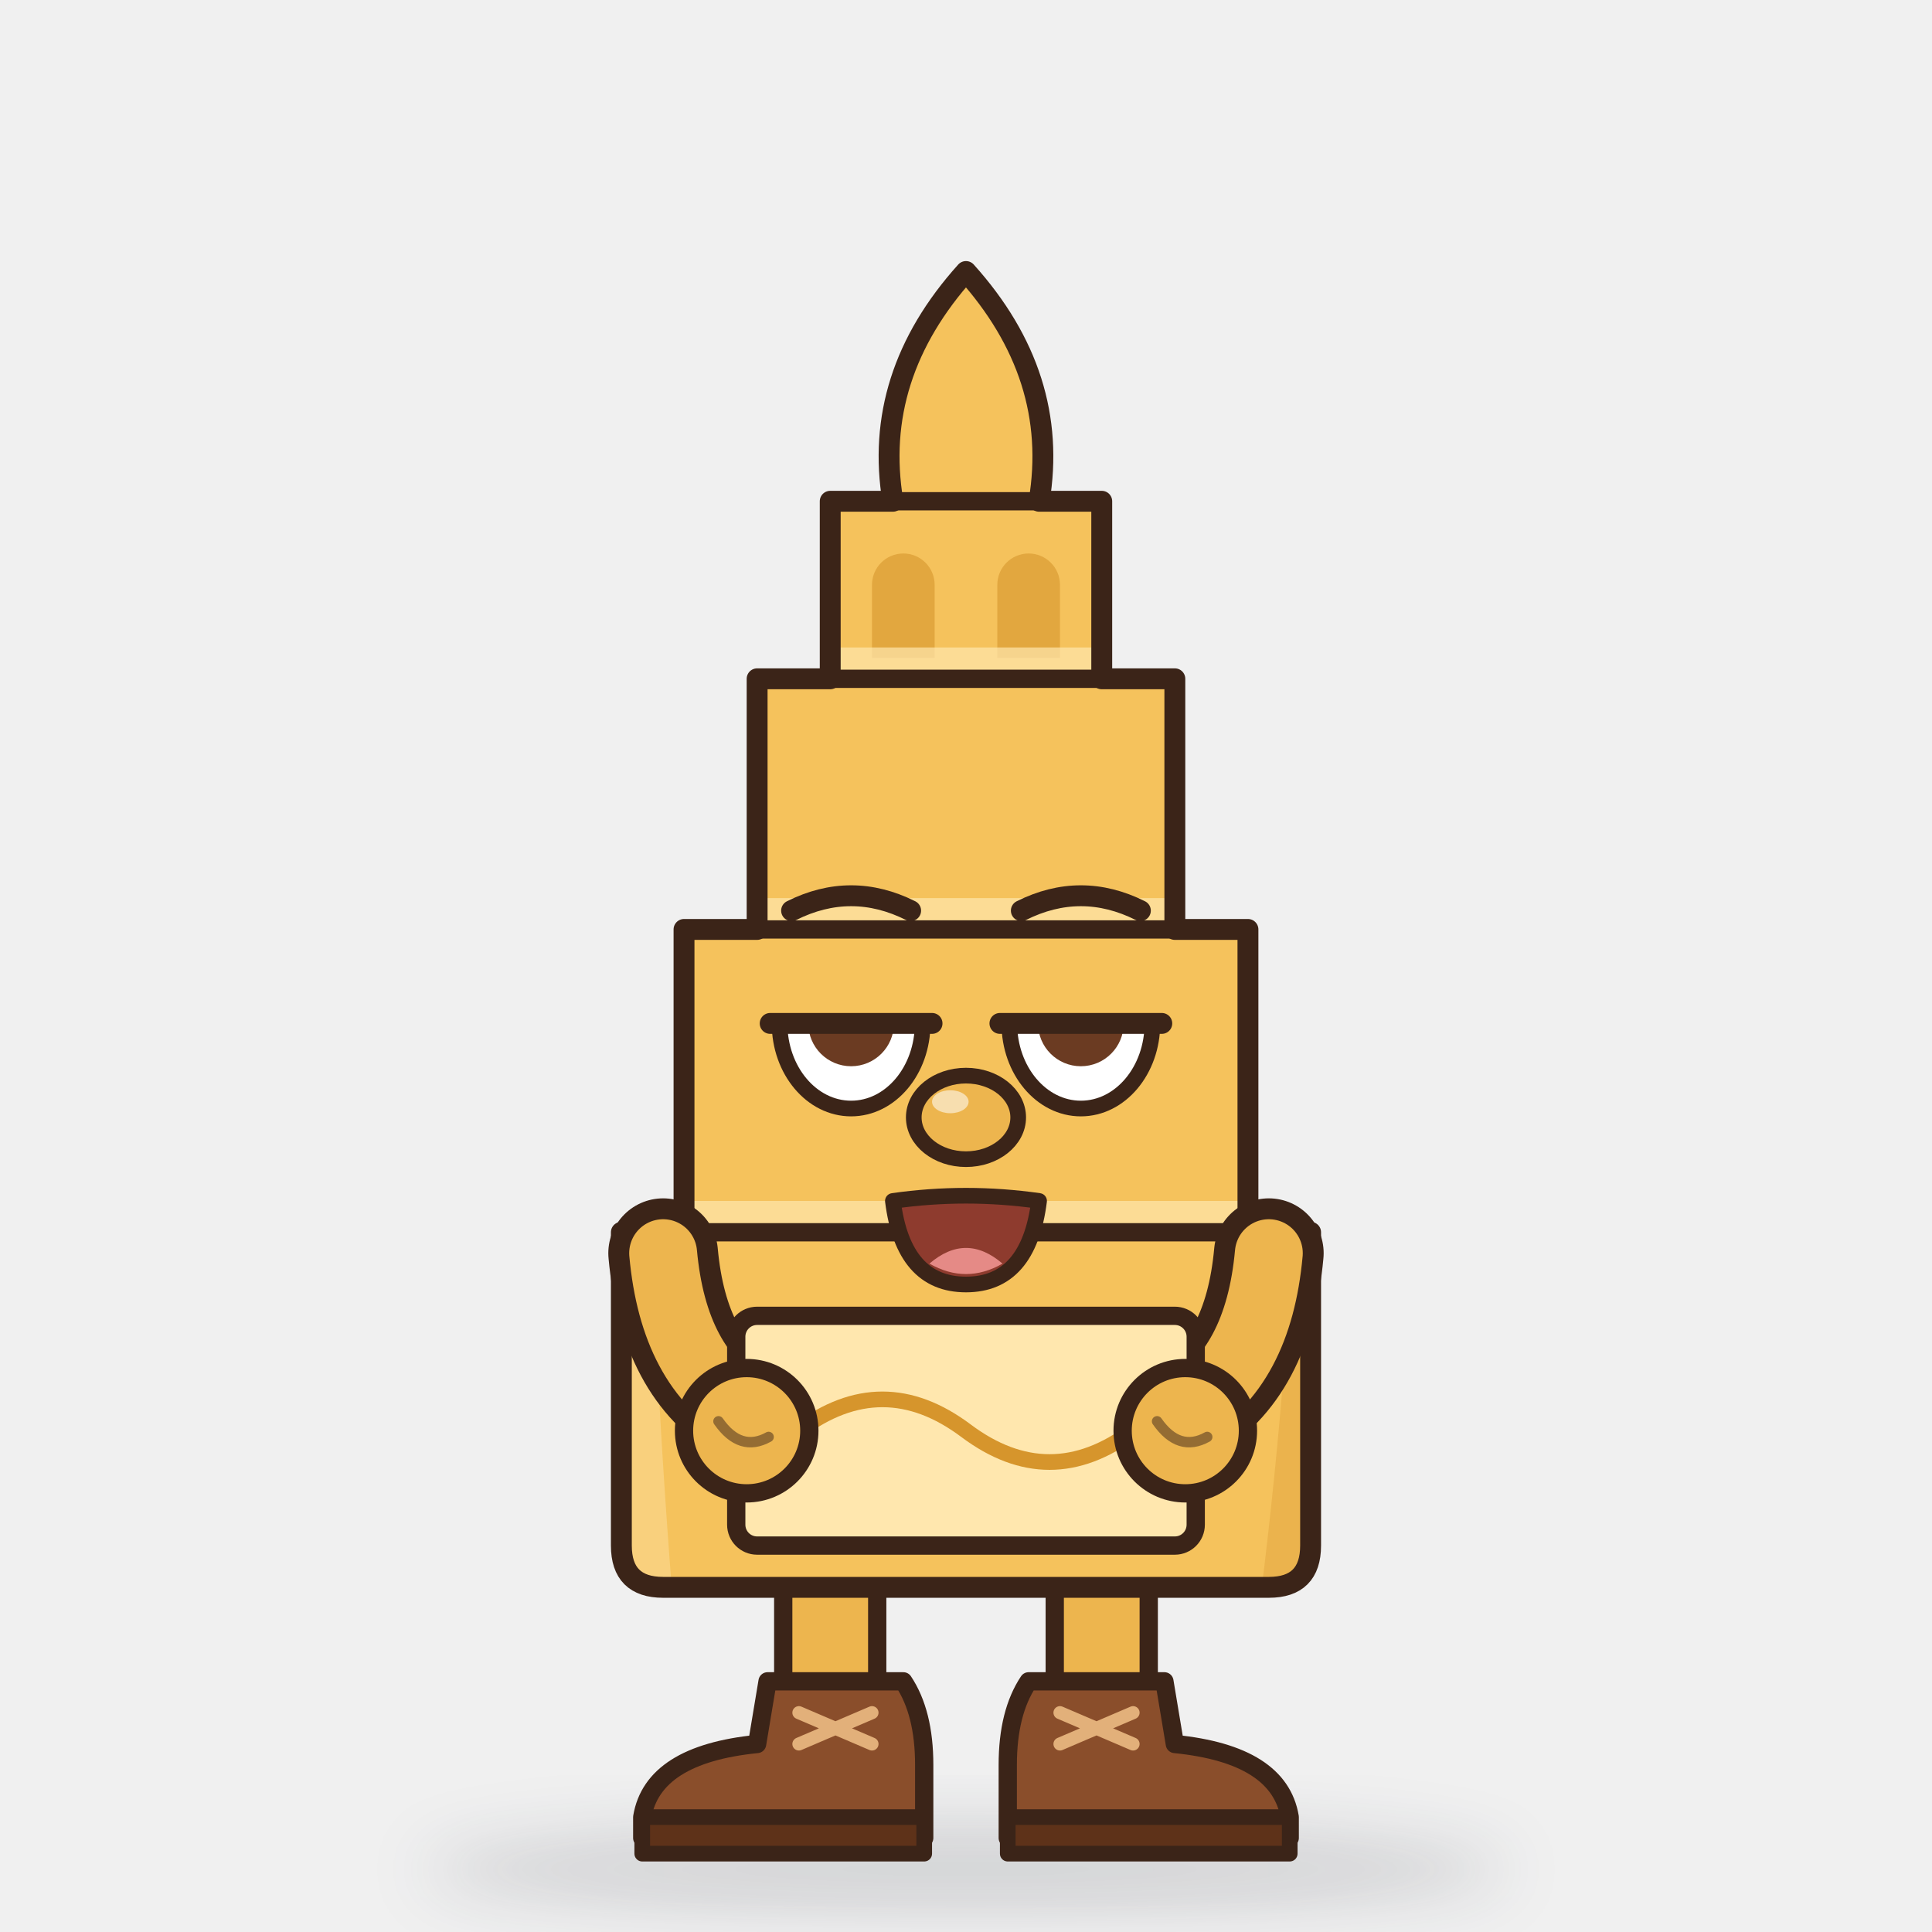
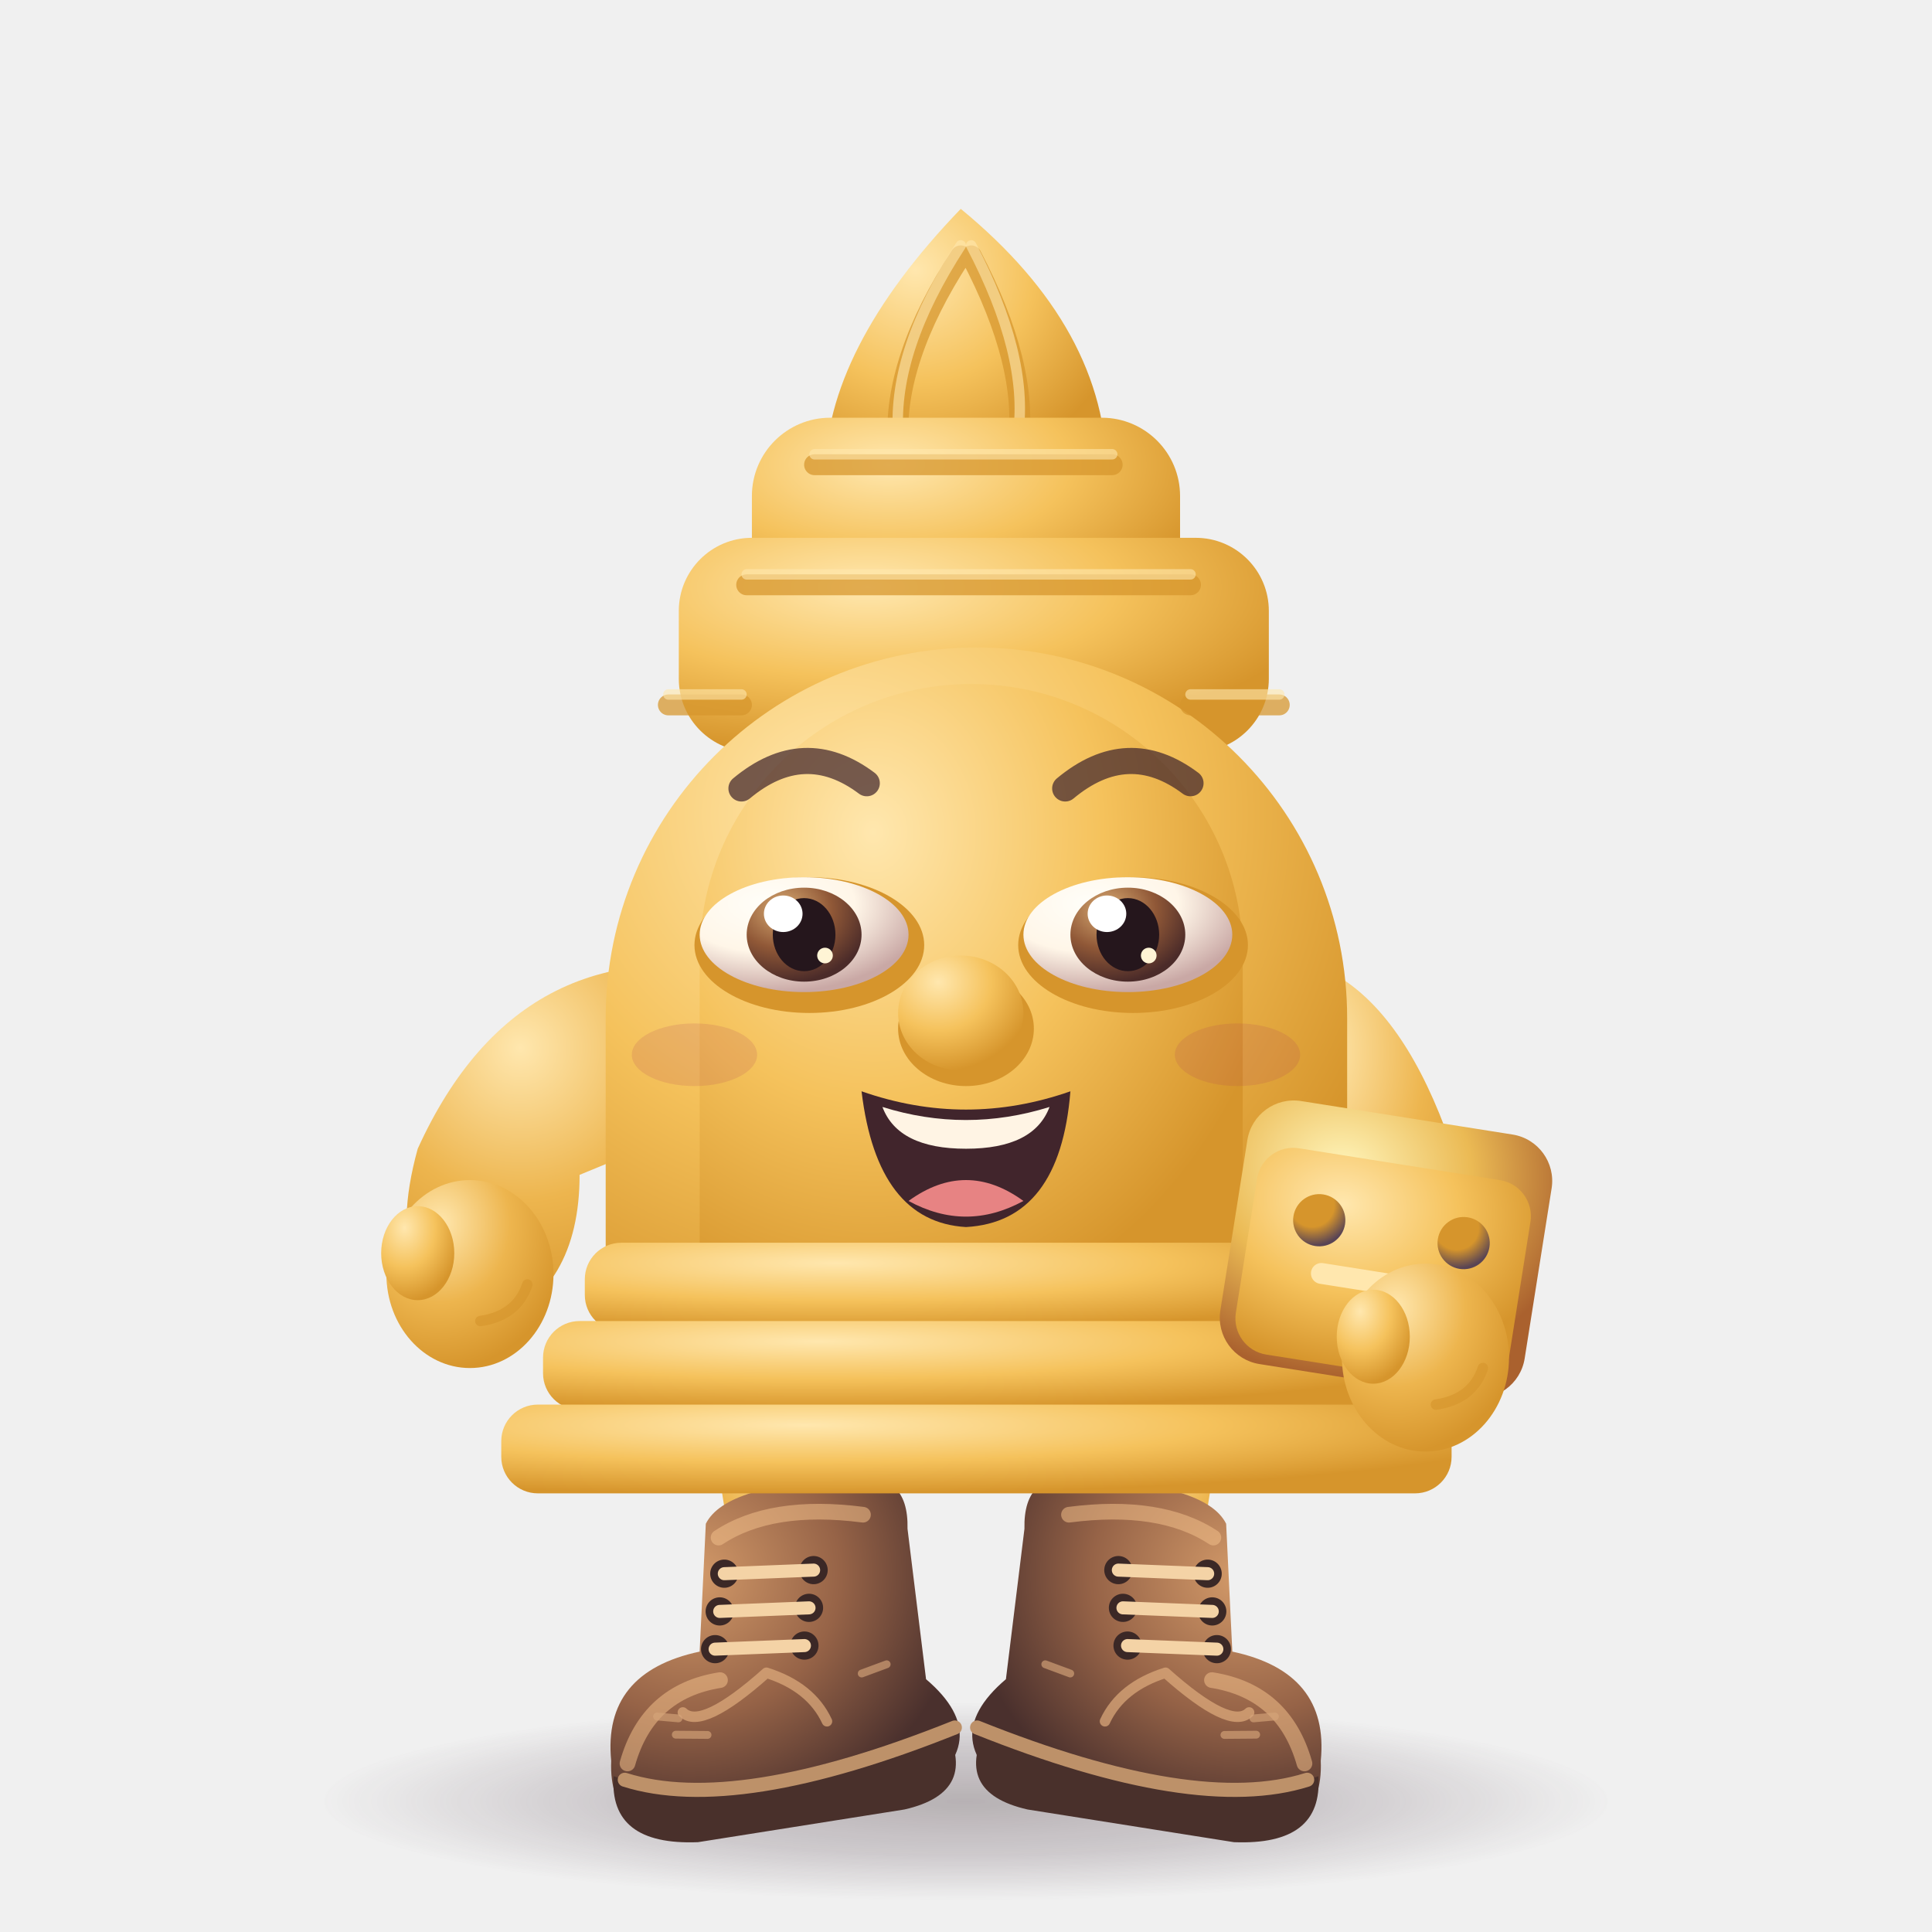
<svg xmlns="http://www.w3.org/2000/svg" viewBox="0 0 64 64" width="160" height="160" role="img" aria-label="Angkor, Website builder, waiting">
  <defs>
-     <filter id="sm-angkor-s" x="-50%" y="-50%" width="200%" height="200%">
-       <feGaussianBlur stdDeviation="6" />
-     </filter>
+     <radialGradient id="sm-angkor-clay" cx="32%" cy="23%" r="78%">
+       <stop offset="0" stop-color="#FFE7AE" />
+       <stop offset="0.54" stop-color="#F5C25C" />
+       <stop offset="1" stop-color="#D6952C" />
+     </radialGradient>
+     <radialGradient id="sm-angkor-arm" cx="32%" cy="23%" r="78%">
+       <stop offset="0" stop-color="#FFE7AE" />
+       <stop offset="0.54" stop-color="#EDB54E" />
+       <stop offset="1" stop-color="#D6952C" />
+     </radialGradient>
+     <radialGradient id="sm-angkor-recess" cx="32%" cy="23%" r="78%">
+       <stop offset="0" stop-color="#D6952C" />
+       <stop offset="0.54" stop-color="#D6952C" />
+       <stop offset="1" stop-color="#594454" />
+     </radialGradient>
+     <radialGradient id="sm-angkor-boot" cx="32%" cy="23%" r="78%">
+       <stop offset="0" stop-color="#d39a69" />
+       <stop offset="0.54" stop-color="#966347" />
+       <stop offset="1" stop-color="#4a302d" />
+     </radialGradient>
+     <radialGradient id="sm-angkor-wood" cx="32%" cy="23%" r="78%">
+       <stop offset="0" stop-color="#ffe0a6" />
+       <stop offset="0.54" stop-color="#bb8051" />
+       <stop offset="1" stop-color="#774231" />
+     </radialGradient>
+     <radialGradient id="sm-angkor-gold" cx="32%" cy="23%" r="78%">
+       <stop offset="0" stop-color="#fff5bb" />
+       <stop offset="0.54" stop-color="#ebba54" />
+       <stop offset="1" stop-color="#aa612e" />
+     </radialGradient>
+     <radialGradient id="sm-angkor-red" cx="32%" cy="23%" r="78%">
+       <stop offset="0" stop-color="#ffb3a4" />
+       <stop offset="0.54" stop-color="#e47065" />
+       <stop offset="1" stop-color="#a53247" />
+     </radialGradient>
+     <radialGradient id="sm-angkor-white" cx="32%" cy="23%" r="78%">
+       <stop offset="0" stop-color="#fffef9" />
+       <stop offset="0.54" stop-color="#fff6e8" />
+       <stop offset="1" stop-color="#c9a8a5" />
+     </radialGradient>
+     <radialGradient id="sm-angkor-iris" cx="32%" cy="23%" r="78%">
+       <stop offset="0" stop-color="#d9ab73" />
+       <stop offset="0.54" stop-color="#905837" />
+       <stop offset="1" stop-color="#4b2b29" />
+     </radialGradient>
+     <radialGradient id="sm-angkor-floor">
+       <stop stop-color="#38252e" stop-opacity=".31" />
+       <stop offset=".55" stop-color="#483442" stop-opacity=".2" />
+       <stop offset="1" stop-color="#483442" stop-opacity="0" />
+     </radialGradient>
  </defs>
  <g transform="scale(0.17297) translate(35 0)">
-     <ellipse cx="150" cy="358" rx="104" ry="9" fill="#1B2430" opacity=".14" filter="url(#sm-angkor-s)" />
-     <rect x="115" y="300" width="18" height="30" rx="6" fill="#EDB54E" stroke="#3B2418" stroke-width="3.5" />
-     <rect x="167" y="300" width="18" height="30" rx="6" fill="#EDB54E" stroke="#3B2418" stroke-width="3.5" />
-     <path d="M138 322 L112 322 L110 334 Q90 336 88 348 L88 352 L142 352 L142 338 Q142 328 138 322 Z" fill="#8A4E2B" stroke="#3B2418" stroke-width="3.5" stroke-linejoin="round" />
-     <path d="M142 348 L88 348 L88 355 L142 355 Z" fill="#5E3219" stroke="#3B2418" stroke-width="3" stroke-linejoin="round" />
-     <path d="M132 328 L118 334 M118 328 L132 334" fill="none" stroke="#E2B07A" stroke-width="2.5" stroke-linecap="round" stroke-linejoin="round" />
-     <path d="M162 322 L188 322 L190 334 Q210 336 212 348 L212 352 L158 352 L158 338 Q158 328 162 322 Z" fill="#8A4E2B" stroke="#3B2418" stroke-width="3.5" stroke-linejoin="round" />
-     <path d="M158 348 L212 348 L212 355 L158 355 Z" fill="#5E3219" stroke="#3B2418" stroke-width="3" stroke-linejoin="round" />
-     <path d="M168 328 L182 334 M182 328 L168 334" fill="none" stroke="#E2B07A" stroke-width="2.5" stroke-linecap="round" stroke-linejoin="round" />
-     <clipPath id="sm-angkor-c">
-       <path d="M150 52 Q168 72 164 96 L176 96 L176 130 L190 130 L190 178 L204 178 L204 236 L216 236 L216 296 Q216 304 208 304 L92 304 Q84 304 84 296 L84 236 L96 236 L96 178 L110 178 L110 130 L124 130 L124 96 L136 96 Q132 72 150 52 Z" />
-     </clipPath>
-     <path d="M150 52 Q168 72 164 96 L176 96 L176 130 L190 130 L190 178 L204 178 L204 236 L216 236 L216 296 Q216 304 208 304 L92 304 Q84 304 84 296 L84 236 L96 236 L96 178 L110 178 L110 130 L124 130 L124 96 L136 96 Q132 72 150 52 Z" fill="#F5C25C" />
-     <g clip-path="url(#sm-angkor-c)">
-       <path d="M200 0 L340 0 L340 370 L196 370 Q230 200 200 0 Z" fill="#D6952C" opacity="0.32" />
-       <path d="M0 0 L104 0 Q76 160 100 370 L0 370 Z" fill="#FFE7AE" opacity="0.4" />
-       <path d="M132 126 L132 112 A6 6 0 0 1 144 112 L144 126 Z" fill="#D6952C" opacity="0.6" />
-       <path d="M156 126 L156 112 A6 6 0 0 1 168 112 L168 126 Z" fill="#D6952C" opacity="0.6" />
-       <path d="M86 230 L214 230 L214 236 L86 236 Z M98 172 L202 172 L202 178 L98 178 Z M112 124 L188 124 L188 130 L112 130 Z" fill="#FFE7AE" opacity="0.7" />
+     <ellipse cx="150" cy="345" rx="123" ry="19" fill="url(#sm-angkor-floor)" />
+     <g transform="translate(119 302) rotate(-9) scale(1 1)">
+       <rect x="-13" y="-53" width="27" height="71" rx="13" fill="url(#sm-angkor-arm)" />
+       <path d="M-17-13Q-12-20 12-17Q23-17 21-6L20 23Q32 37 14 45H-27Q-45 44-42 29Q-41 12-22 11Z" fill="url(#sm-angkor-boot)" />
+       <path d="M-42 32Q-24 42 22 32Q27 46 12 47H-28Q-45 45-42 32Z" fill="#49302b" />
+       <path d="M-40 33Q-20 43 24 33" fill="none" stroke="#bd9169" stroke-width="2.7" stroke-linecap="round" stroke-linejoin="round" />
+       <path d="M-39 30Q-33 17-19 17M-15-10Q-4-15 13-10" fill="none" stroke="#f1bd89" stroke-width="3" opacity="0.55" stroke-linecap="round" stroke-linejoin="round" />
+       <ellipse cx="-15" cy="-3" rx="2.7" ry="2.7" fill="#3b2826" />
+       <ellipse cx="2" cy="-1" rx="2.7" ry="2.7" fill="#3b2826" />
+       <path d="M-15 -3l17 2" fill="none" stroke="#f4d3a6" stroke-width="2.5" stroke-linecap="round" stroke-linejoin="round" />
+       <ellipse cx="-17" cy="4" rx="2.7" ry="2.7" fill="#3b2826" />
+       <ellipse cx="0" cy="6" rx="2.7" ry="2.7" fill="#3b2826" />
+       <path d="M-17 4l17 2" fill="none" stroke="#f4d3a6" stroke-width="2.5" stroke-linecap="round" stroke-linejoin="round" />
+       <ellipse cx="-19" cy="11" rx="2.7" ry="2.7" fill="#3b2826" />
+       <ellipse cx="-2" cy="13" rx="2.7" ry="2.7" fill="#3b2826" />
+       <path d="M-19 11l17 2" fill="none" stroke="#f4d3a6" stroke-width="2.5" stroke-linecap="round" stroke-linejoin="round" />
+       <path d="M-10 17q-14 9-17 5M-10 17q8 4 10 11" fill="none" stroke="#dfad7d" stroke-width="2" opacity="0.7" stroke-linecap="round" stroke-linejoin="round" />
+       <path d="M-29 26l6 1m-9-5l4 1m36-3l5-1" fill="none" stroke="#d5a47a" stroke-width="1.5" opacity="0.65" stroke-linecap="round" stroke-linejoin="round" />
    </g>
-     <path d="M150 52 Q168 72 164 96 L176 96 L176 130 L190 130 L190 178 L204 178 L204 236 L216 236 L216 296 Q216 304 208 304 L92 304 Q84 304 84 296 L84 236 L96 236 L96 178 L110 178 L110 130 L124 130 L124 96 L136 96 Q132 72 150 52 Z" fill="none" stroke="#3B2418" stroke-width="4" stroke-linecap="round" stroke-linejoin="round" />
-     <path d="M124 96 L176 96 M110 130 L190 130 M96 178 L204 178 M84 236 L216 236" fill="none" stroke="#3B2418" stroke-width="3.5" stroke-linecap="round" stroke-linejoin="round" />
-     <ellipse cx="150" cy="214" rx="10" ry="8" fill="#EDB54E" stroke="#3B2418" stroke-width="3" />
-     <ellipse cx="147" cy="211" rx="3.5" ry="2.2" fill="#fff" opacity=".55" />
-     <g class="sm-blink">
-       <path d="M114.3 196 A13.7 16.3 0 0 0 141.7 196 Z" fill="#fff" stroke="#3B2418" stroke-width="3" stroke-linejoin="round" />
-       <path d="M119.8 196 A8.2 8.2 0 0 0 136.2 196 Z" fill="#6B3B22" />
-       <path d="M112.5 196 L143.5 196" stroke="#3B2418" stroke-width="4" stroke-linecap="round" />
-       <path d="M158.3 196 A13.7 16.3 0 0 0 185.7 196 Z" fill="#fff" stroke="#3B2418" stroke-width="3" stroke-linejoin="round" />
-       <path d="M163.8 196 A8.2 8.2 0 0 0 180.2 196 Z" fill="#6B3B22" />
-       <path d="M156.5 196 L187.5 196" stroke="#3B2418" stroke-width="4" stroke-linecap="round" />
+     <g transform="translate(181 302) rotate(9) scale(-1 1)">
+       <rect x="-13" y="-53" width="27" height="71" rx="13" fill="url(#sm-angkor-arm)" />
+       <path d="M-17-13Q-12-20 12-17Q23-17 21-6L20 23Q32 37 14 45H-27Q-45 44-42 29Q-41 12-22 11Z" fill="url(#sm-angkor-boot)" />
+       <path d="M-42 32Q-24 42 22 32Q27 46 12 47H-28Q-45 45-42 32Z" fill="#49302b" />
+       <path d="M-40 33Q-20 43 24 33" fill="none" stroke="#bd9169" stroke-width="2.7" stroke-linecap="round" stroke-linejoin="round" />
+       <path d="M-39 30Q-33 17-19 17M-15-10Q-4-15 13-10" fill="none" stroke="#f1bd89" stroke-width="3" opacity="0.55" stroke-linecap="round" stroke-linejoin="round" />
+       <ellipse cx="-15" cy="-3" rx="2.7" ry="2.7" fill="#3b2826" />
+       <ellipse cx="2" cy="-1" rx="2.7" ry="2.7" fill="#3b2826" />
+       <path d="M-15 -3l17 2" fill="none" stroke="#f4d3a6" stroke-width="2.5" stroke-linecap="round" stroke-linejoin="round" />
+       <ellipse cx="-17" cy="4" rx="2.7" ry="2.7" fill="#3b2826" />
+       <ellipse cx="0" cy="6" rx="2.7" ry="2.7" fill="#3b2826" />
+       <path d="M-17 4l17 2" fill="none" stroke="#f4d3a6" stroke-width="2.5" stroke-linecap="round" stroke-linejoin="round" />
+       <ellipse cx="-19" cy="11" rx="2.7" ry="2.7" fill="#3b2826" />
+       <ellipse cx="-2" cy="13" rx="2.7" ry="2.7" fill="#3b2826" />
+       <path d="M-19 11l17 2" fill="none" stroke="#f4d3a6" stroke-width="2.5" stroke-linecap="round" stroke-linejoin="round" />
+       <path d="M-10 17q-14 9-17 5M-10 17q8 4 10 11" fill="none" stroke="#dfad7d" stroke-width="2" opacity="0.7" stroke-linecap="round" stroke-linejoin="round" />
+       <path d="M-29 26l6 1m-9-5l4 1m36-3l5-1" fill="none" stroke="#d5a47a" stroke-width="1.5" opacity="0.65" stroke-linecap="round" stroke-linejoin="round" />
    </g>
-     <path d="M116.6 174.4 Q128 168.7 139.4 174.4 M183.4 174.4 Q172 168.7 160.6 174.4" fill="none" stroke="#3B2418" stroke-width="4" stroke-linecap="round" />
-     <path d="M136 230 Q150 228 164 230 Q162 246 150 246 Q138 246 136 230 Z" fill="#8E3B2E" stroke="#3B2418" stroke-width="3" stroke-linejoin="round" />
-     <path d="M143 242 Q150 236 157 242 Q150 246 143 242 Z" fill="#E58A86" />
-     <path d="M92 240 Q94 262 108 270" fill="none" stroke="#3B2418" stroke-width="21" stroke-linecap="round" stroke-linejoin="round" />
-     <path d="M92 240 Q94 262 108 270" fill="none" stroke="#EDB54E" stroke-width="13" stroke-linecap="round" stroke-linejoin="round" />
-     <path d="M208 240 Q206 262 192 270" fill="none" stroke="#3B2418" stroke-width="21" stroke-linecap="round" stroke-linejoin="round" />
-     <path d="M208 240 Q206 262 192 270" fill="none" stroke="#EDB54E" stroke-width="13" stroke-linecap="round" stroke-linejoin="round" />
-     <rect x="106" y="252" width="88" height="44" rx="4" fill="#FFE7AE" stroke="#3B2418" stroke-width="3.5" />
-     <path d="M118 274 Q134 262 150 274 Q166 286 182 274" fill="none" stroke="#D6952C" stroke-width="3" stroke-linecap="round" stroke-linejoin="round" />
-     <circle cx="108" cy="274" r="12" fill="#EDB54E" stroke="#3B2418" stroke-width="3.5" />
-     <path d="M102.6 272.2 Q106.8 278.2 112.2 275.2" fill="none" stroke="#3B2418" stroke-width="2" stroke-linecap="round" opacity=".5" />
-     <circle cx="192" cy="274" r="12" fill="#EDB54E" stroke="#3B2418" stroke-width="3.5" />
-     <path d="M186.6 272.2 Q190.8 278.2 196.2 275.2" fill="none" stroke="#3B2418" stroke-width="2" stroke-linecap="round" opacity=".5" />
+     <path d="M111 187Q65 176 45 220Q37 249 59 254Q76 247 76 225L110 211Z" fill="url(#sm-angkor-arm)" />
+     <path d="M207 183Q238 183 250 247L232 262Q219 209 204 222Z" fill="url(#sm-angkor-arm)" />
+     <path d="M123 91Q123 67 149 40Q177 63 177 91Z" fill="url(#sm-angkor-clay)" />
+     <path d="M149 49Q136 69 137 85M151 49Q162 70 160 85" fill="none" stroke="#D6952C" stroke-width="4" opacity="0.73" stroke-linecap="round" stroke-linejoin="round" />
+     <g transform="translate(0 -2)">
+       <path d="M149 49Q136 69 137 85M151 49Q162 70 160 85" fill="none" stroke="#FFE7AE" stroke-width="2" opacity="0.6" stroke-linecap="round" stroke-linejoin="round" />
+     </g>
+     <rect x="109" y="80" width="82" height="39" rx="15" fill="url(#sm-angkor-clay)" />
+     <rect x="95" y="103" width="113" height="41" rx="14" fill="url(#sm-angkor-clay)" />
+     <path d="M81 264v-69a71 71 0 0 1 142 0v69Z" fill="url(#sm-angkor-clay)" />
+     <path d="M99 254v-71a52 52 0 0 1 104 0v71Z" fill="url(#sm-angkor-clay)" />
+     <rect x="77" y="238" width="150" height="17" rx="7" fill="url(#sm-angkor-clay)" />
+     <rect x="69" y="253" width="166" height="17" rx="7" fill="url(#sm-angkor-clay)" />
+     <rect x="61" y="269" width="182" height="17" rx="7" fill="url(#sm-angkor-clay)" />
+     <path d="M121 89H178M108 112H193M93 135H107M193 135H210" fill="none" stroke="#D6952C" stroke-width="4" opacity="0.73" stroke-linecap="round" stroke-linejoin="round" />
+     <g transform="translate(0 -2)">
+       <path d="M121 89H178M108 112H193M93 135H107M193 135H210" fill="none" stroke="#FFE7AE" stroke-width="2" opacity="0.6" stroke-linecap="round" stroke-linejoin="round" />
+     </g>
+     <ellipse cx="55" cy="244" rx="16" ry="18" fill="url(#sm-angkor-arm)" />
+     <ellipse cx="45" cy="240" rx="7" ry="9" fill="url(#sm-angkor-clay)" />
+     <path d="M57 253q7 -1 9 -7" fill="none" stroke="#D6952C" stroke-width="2" opacity="0.65" stroke-linecap="round" stroke-linejoin="round" />
+     <g transform="translate(150 179)">
+       <ellipse cx="-52" cy="23" rx="12" ry="6" fill="#a63655" opacity=".15" />
+       <ellipse cx="52" cy="23" rx="12" ry="6" fill="#a63655" opacity=".15" />
+       <g class="sm-blink">
+         <g transform="translate(-31 0)">
+           <path d="M-12 -28Q0 -38 12 -29" fill="none" stroke="#41252C" stroke-width="5" opacity="0.72" stroke-linecap="round" stroke-linejoin="round" />
+           <ellipse cx="1" cy="2" rx="22" ry="13" fill="#D6952C" />
+           <ellipse cx="0" cy="0" rx="20" ry="11" fill="url(#sm-angkor-white)" />
+           <ellipse cx="0" cy="0" rx="11" ry="9" fill="url(#sm-angkor-iris)" />
+           <ellipse cx="0" cy="0" rx="6" ry="7" fill="#25161c" />
+           <ellipse cx="-4" cy="-4" rx="3.7" ry="3.5" fill="white" />
+           <ellipse cx="4" cy="4" rx="1.5" ry="1.5" fill="#fff4d5" />
+         </g>
+         <g transform="translate(31 0)">
+           <path d="M-12 -28Q0 -38 12 -29" fill="none" stroke="#41252C" stroke-width="5" opacity="0.72" stroke-linecap="round" stroke-linejoin="round" />
+           <ellipse cx="1" cy="2" rx="22" ry="13" fill="#D6952C" />
+           <ellipse cx="0" cy="0" rx="20" ry="11" fill="url(#sm-angkor-white)" />
+           <ellipse cx="0" cy="0" rx="11" ry="9" fill="url(#sm-angkor-iris)" />
+           <ellipse cx="0" cy="0" rx="6" ry="7" fill="#25161c" />
+           <ellipse cx="-4" cy="-4" rx="3.7" ry="3.5" fill="white" />
+           <ellipse cx="4" cy="4" rx="1.5" ry="1.5" fill="#fff4d5" />
+         </g>
+       </g>
+       <ellipse cx="0" cy="18" rx="13" ry="11" fill="#D6952C" />
+       <ellipse cx="-1" cy="15" rx="12" ry="11" fill="url(#sm-angkor-clay)" />
+       <path d="M-20 30Q0 37 20 30Q18 55 0 56Q-17 55-20 30Z" fill="#41252C" />
+       <path d="M-16 33Q0 38 16 33Q13 41 0 41Q-13 41-16 33Z" fill="#fff4e4" />
+       <path d="M-11 51Q0 43 11 51Q0 57-11 51Z" fill="#e78383" />
+     </g>
+     <g transform="rotate(9 232 239)">
+       <rect x="201" y="214" width="59" height="51" rx="9" fill="url(#sm-angkor-gold)" />
+       <rect x="204" y="223" width="53" height="40" rx="7" fill="url(#sm-angkor-clay)" />
+       <ellipse cx="217" cy="236" rx="5" ry="5" fill="url(#sm-angkor-recess)" />
+       <ellipse cx="245" cy="236" rx="5" ry="5" fill="url(#sm-angkor-recess)" />
+       <path d="M219 246H243" fill="none" stroke="#FFE7AE" stroke-width="4" stroke-linecap="round" stroke-linejoin="round" />
+     </g>
+     <ellipse cx="238" cy="260" rx="16" ry="18" fill="url(#sm-angkor-arm)" />
+     <ellipse cx="228" cy="256" rx="7" ry="9" fill="url(#sm-angkor-clay)" />
+     <path d="M240 269q7 -1 9 -7" fill="none" stroke="#D6952C" stroke-width="2" opacity="0.65" stroke-linecap="round" stroke-linejoin="round" />
  </g>
</svg>
